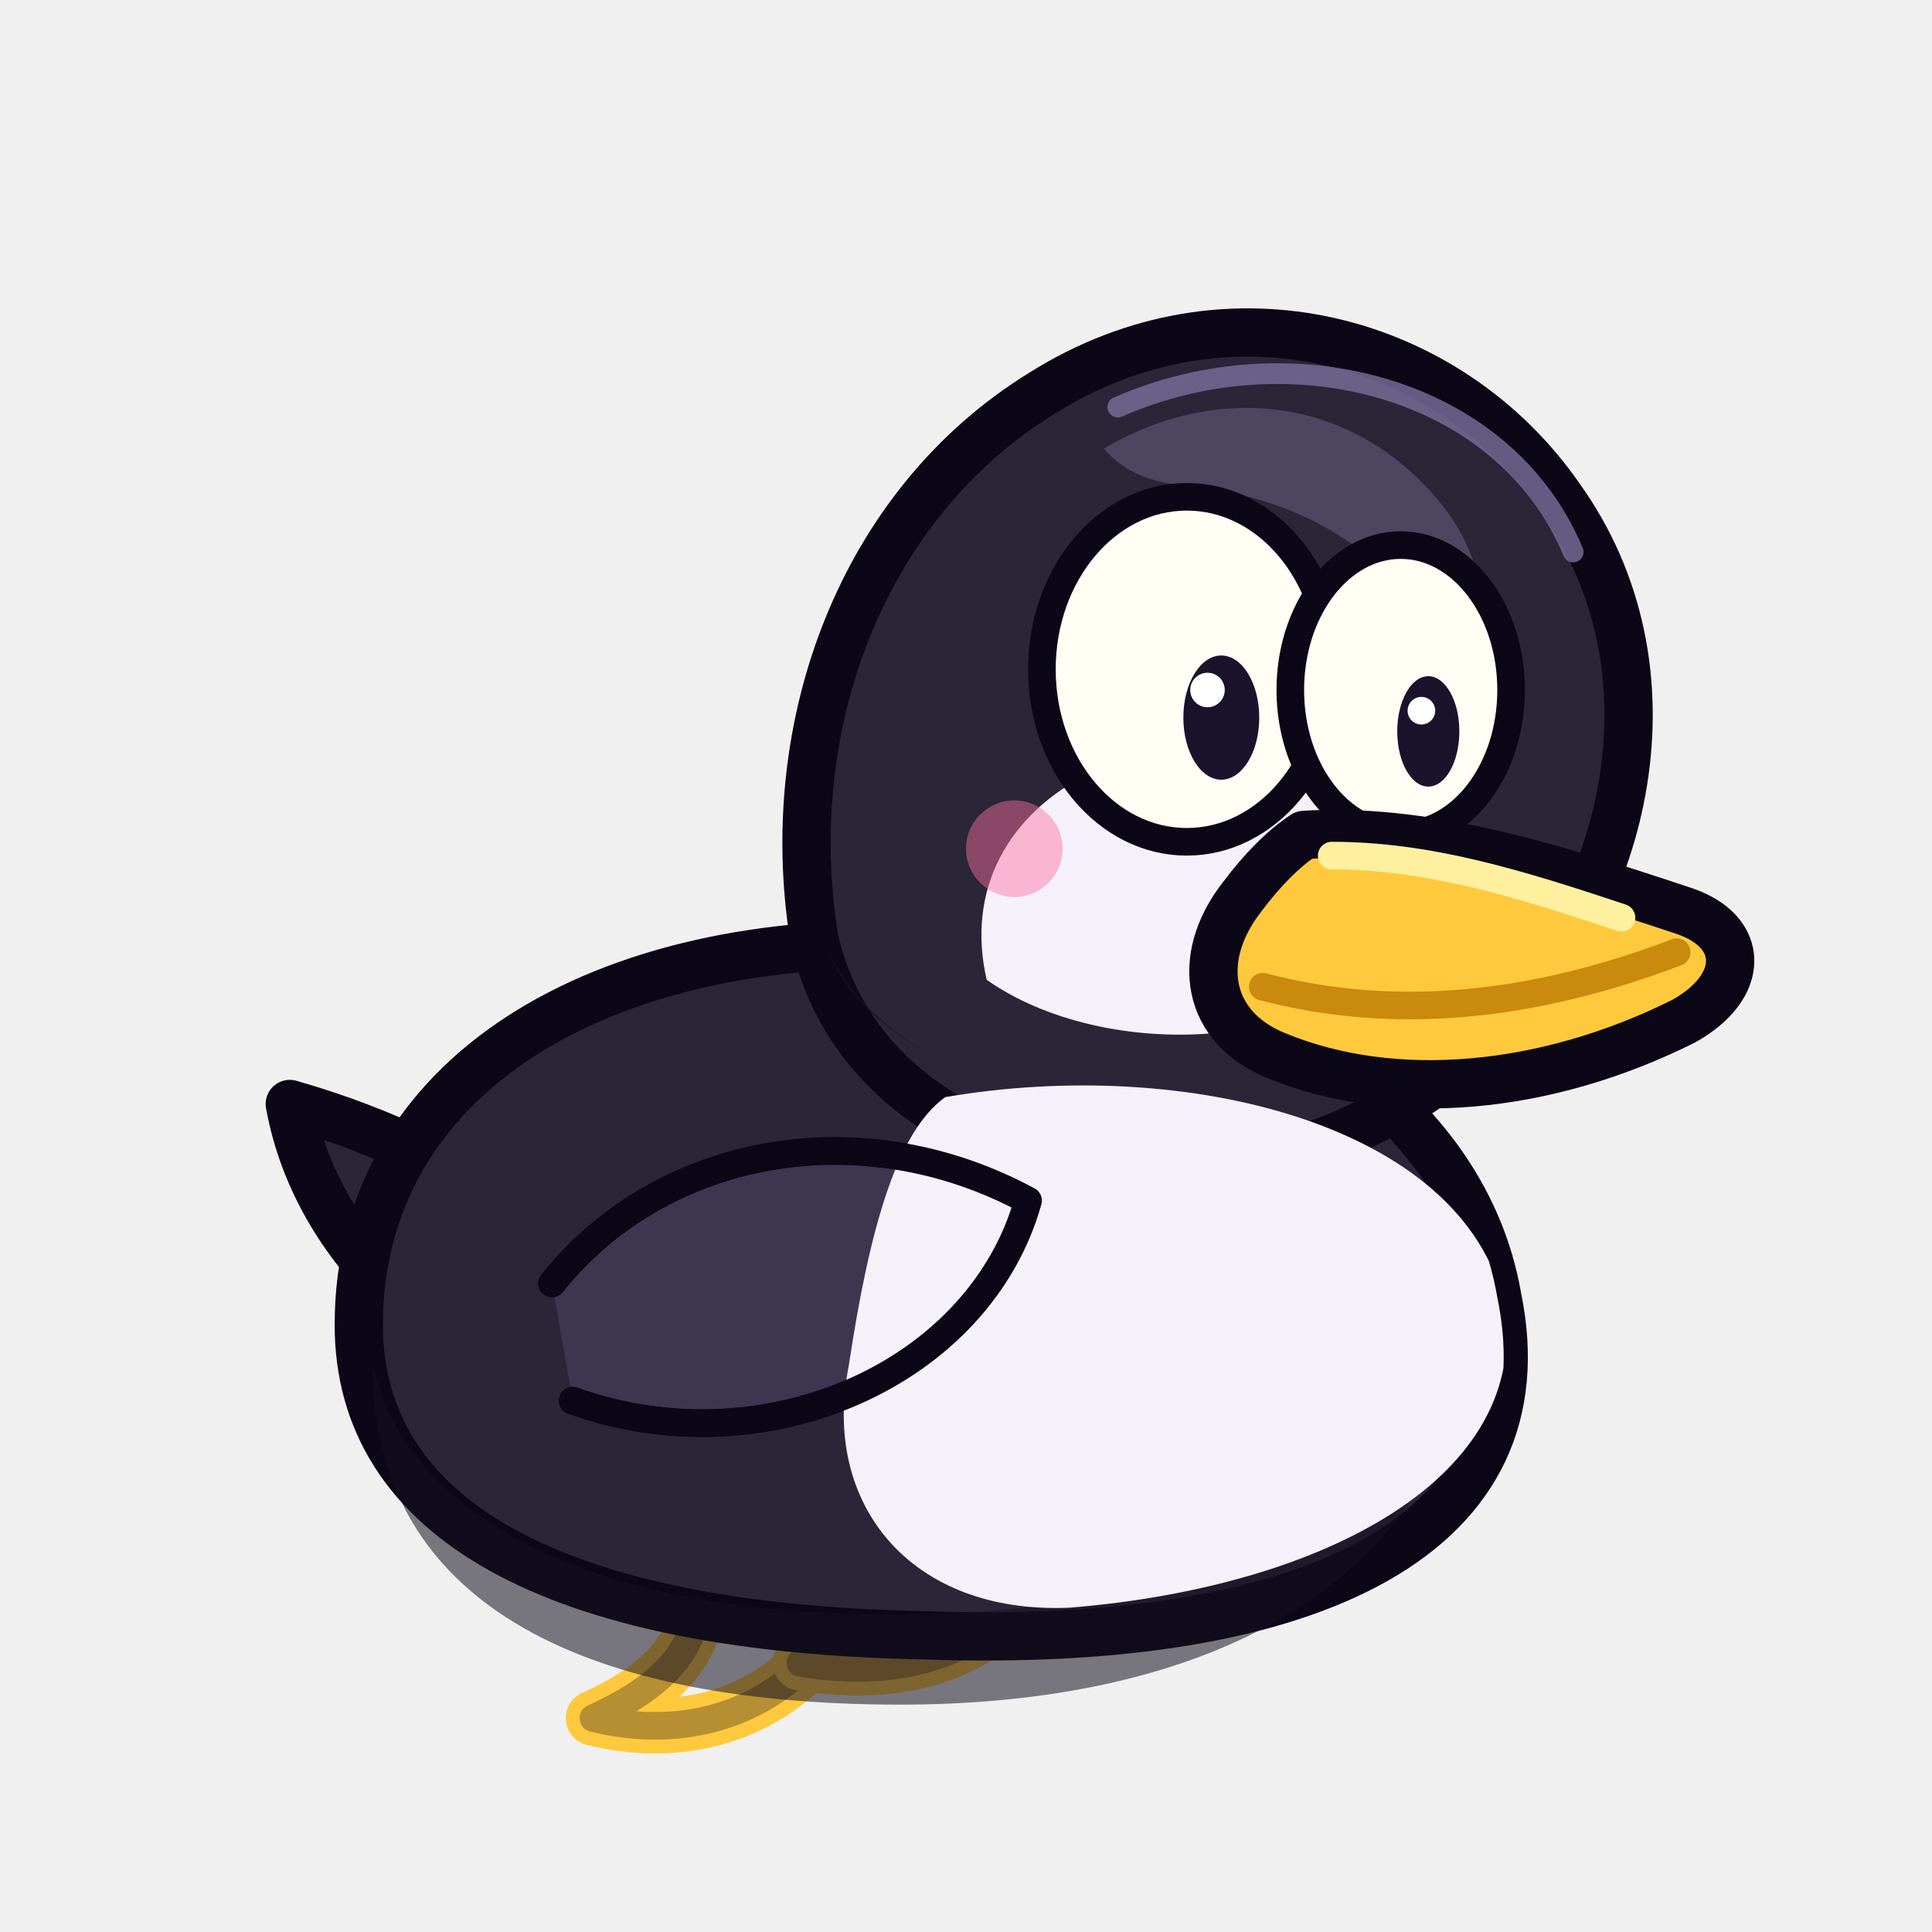
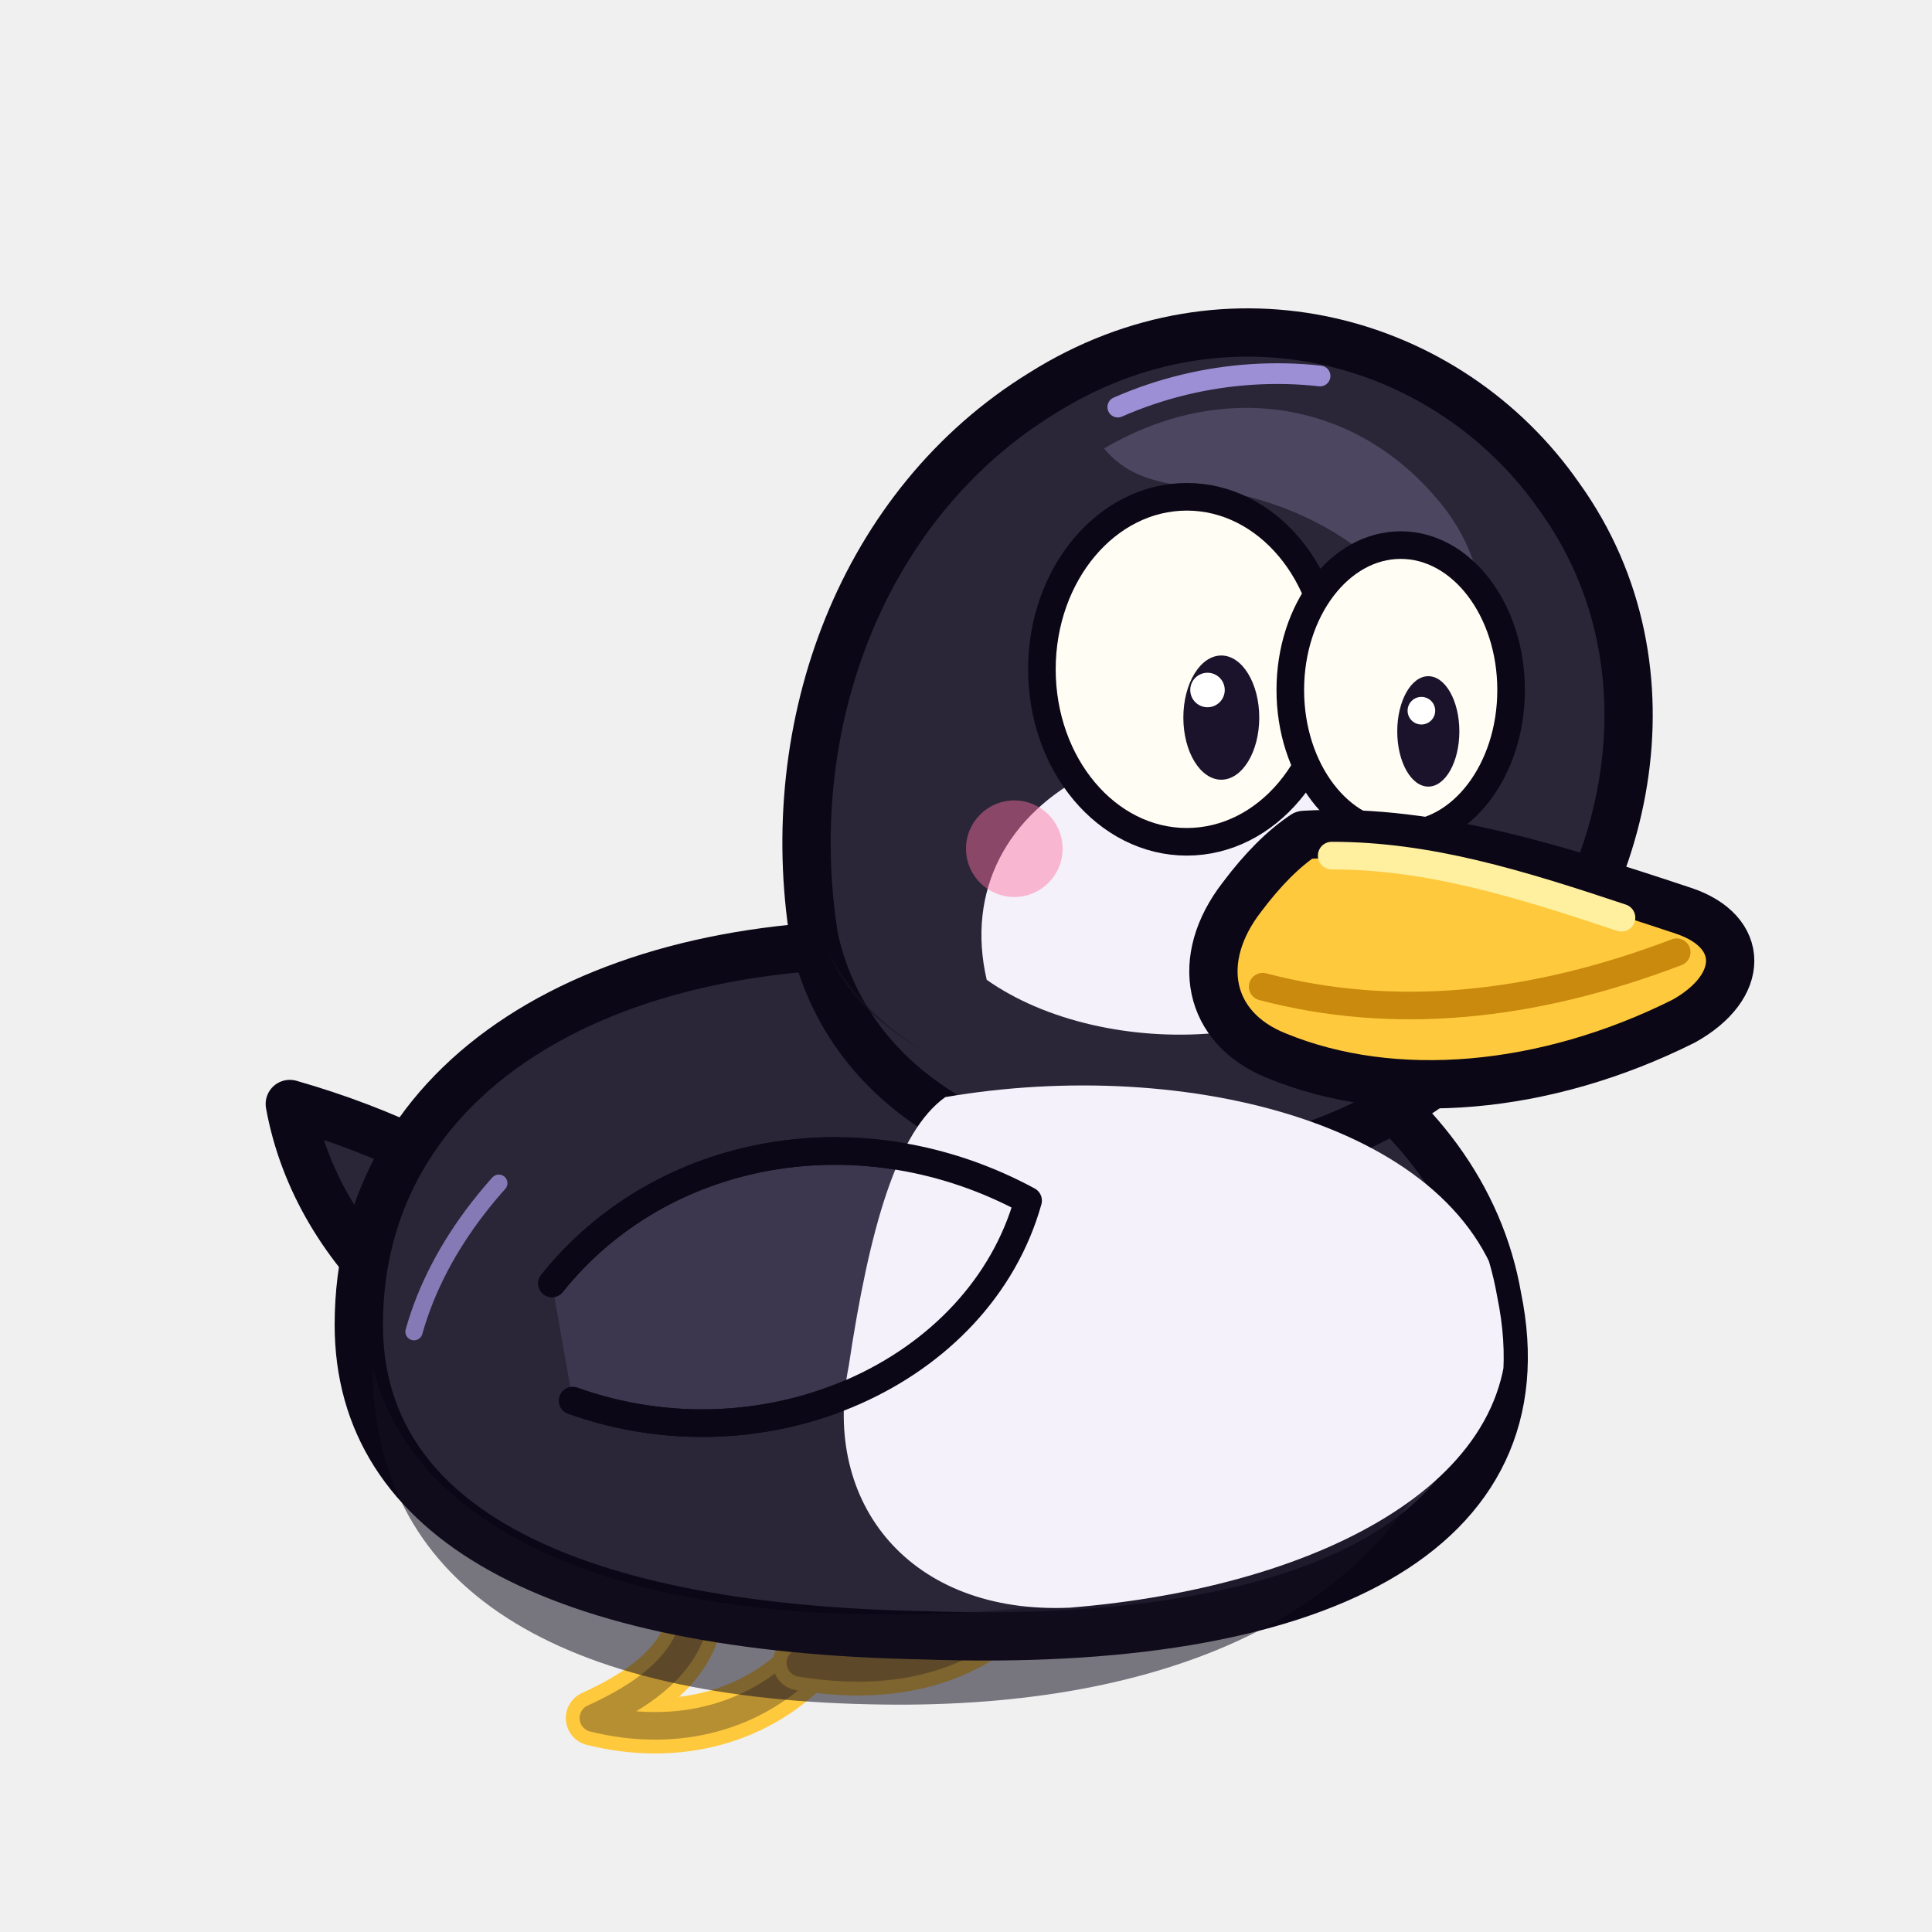
<svg xmlns="http://www.w3.org/2000/svg" viewBox="-24 -56 560 560" width="100%" height="100%" fill="none">
  <path d="M178 402 c2 18 -8 30 -30 40 c24 6 48 0 64 -18" fill="none" stroke="#FFC93D" stroke-width="16" stroke-linecap="round" stroke-linejoin="round" />
  <path d="M178 402 c2 18 -8 30 -30 40 c24 6 48 0 64 -18" fill="none" stroke="#0B0716" stroke-width="8" stroke-linecap="round" stroke-linejoin="round" opacity="0.3" />
  <path d="M238 386 c2 18 -8 30 -30 40 c24 4 46 0 62 -16" fill="none" stroke="#FFC93D" stroke-width="16" stroke-linecap="round" stroke-linejoin="round" />
  <path d="M238 386 c2 18 -8 30 -30 40 c24 4 46 0 62 -16" fill="none" stroke="#0B0716" stroke-width="8" stroke-linecap="round" stroke-linejoin="round" opacity="0.3" />
  <path d="M94 322 c-18 -16 -30 -36 -34 -58 c28 8 52 20 70 34" fill="#2A2638" stroke="#0B0716" stroke-width="14" stroke-linecap="round" stroke-linejoin="round" />
  <path d="M80 328 c0 -72 70 -114 164 -110 c92 2 156 44 166 102 c14 68 -52 102 -166 98 c-108 -2 -164 -34 -164 -90 Z" fill="#2A2638" stroke="#0B0716" stroke-width="14" stroke-linejoin="round" />
  <path d="M84 340 c10 42 60 72 150 72 c74 0 134 -20 162 -54 c-22 56 -86 82 -168 80 c-94 -2 -144 -36 -144 -98 Z" fill="#141120" opacity="0.55" />
  <path d="M212 216 c-10 -62 14 -126 66 -158 c54 -34 118 -16 150 30 c36 50 20 118 -20 156 c-44 44 -118 54 -166 18 c-16 -12 -26 -28 -30 -46 Z" fill="#2A2638" stroke="#0B0716" stroke-width="14" stroke-linejoin="round" />
  <path d="M296 74 c34 -20 72 -14 96 14 c16 18 18 42 8 66 c-4 -28 -24 -56 -62 -66 c-18 -4 -32 -2 -42 -14 Z" fill="#57506E" opacity="0.75" />
  <path d="M216 220 c6 14 18 24 34 32 c-16 -8 -26 -18 -34 -32 Z" fill="#141120" opacity="0.6" />
  <path d="M136 316 c32 -40 90 -50 138 -24 c-14 50 -76 78 -132 58" fill="#57506E" opacity="0.4" />
  <path d="M136 316 c32 -40 90 -50 138 -24 c-14 50 -76 78 -132 58" fill="none" stroke="#0B0716" stroke-width="8" stroke-linecap="round" stroke-linejoin="round" />
  <clipPath id="ink-belly">
    <path d="M80 328 c0 -72 70 -114 164 -110 c92 2 156 44 166 102 c14 68 -52 102 -166 98 c-108 -2 -164 -34 -164 -90 Z" />
  </clipPath>
  <g clip-path="url(#ink-belly)">
    <path d="M250 262 C320 250 400 270 412 322 C420 372 360 404 286 410 C240 412 214 380 222 340 C228 300 236 272 250 262 Z" fill="#F4F1FA" />
  </g>
  <clipPath id="ink-cheek">
    <path d="M212 216 c-10 -62 14 -126 66 -158 c54 -34 118 -16 150 30 c36 50 20 118 -20 156 c-44 44 -118 54 -166 18 c-16 -12 -26 -28 -30 -46 Z" />
  </clipPath>
  <g clip-path="url(#ink-cheek)">
    <path d="M292 168 C320 152 372 168 384 214 C362 250 296 252 262 228 C256 202 268 180 292 168 Z" fill="#F4F1FA" />
  </g>
-   <path d="M300 62 C350 40 412 56 432 104" fill="none" stroke="#7A6F9E" stroke-width="6" stroke-linecap="round" opacity="0.8" />
+   <path d="M300 62 C350 40 412 56 432 104" fill="none" stroke="#9D8FD6" stroke-width="6" stroke-linecap="round" stroke-dasharray="60 200">
+     <animate attributeName="stroke-dashoffset" values="60;-200" dur="3s" repeatCount="indefinite" calcMode="linear" />
+   </path>
+   <path d="M96 330 C110 280 170 236 244 228" fill="none" stroke="#9D8FD6" stroke-width="5" stroke-linecap="round" stroke-dasharray="50 220" opacity="0.8">
+     <animate attributeName="stroke-dashoffset" values="50;-220" dur="3s" repeatCount="indefinite" calcMode="linear" begin="1.2s" />
+   </path>
  <path d="M136 316 c32 -40 90 -50 138 -24 c-14 50 -76 78 -132 58" fill="none" stroke="#0B0716" stroke-width="8" stroke-linecap="round" stroke-linejoin="round" />
  <circle cx="270" cy="190" r="14" fill="#FF6FA0" opacity="0.45" />
  <ellipse cx="320" cy="138" rx="42" ry="50" fill="#FFFDF4" stroke="#0B0716" stroke-width="8" />
  <ellipse cx="330" cy="152" rx="11" ry="18" fill="#1B132B" />
  <circle cx="326" cy="144" r="5" fill="#FFFFFF" />
  <ellipse cx="382" cy="144" rx="32" ry="42" fill="#FFFDF4" stroke="#0B0716" stroke-width="8" />
  <ellipse cx="390" cy="156" rx="9" ry="16" fill="#1B132B" />
  <circle cx="388" cy="150" r="4" fill="#FFFFFF" />
  <path d="M354 186 c34 -2 68 8 110 22 c18 6 18 22 0 32 c-40 20 -84 24 -118 10 c-20 -8 -24 -28 -10 -46 c6 -8 12 -14 18 -18 Z" fill="#FFC93D" stroke="#0B0716" stroke-width="14" stroke-linejoin="round" />
  <path d="M362 192 c28 0 54 8 84 18" stroke="#FFF0A0" stroke-width="8" stroke-linecap="round" fill="none" />
  <path d="M342 230 c38 10 78 6 120 -10" stroke="#C98A0E" stroke-width="8" stroke-linecap="round" fill="none" />
</svg>
